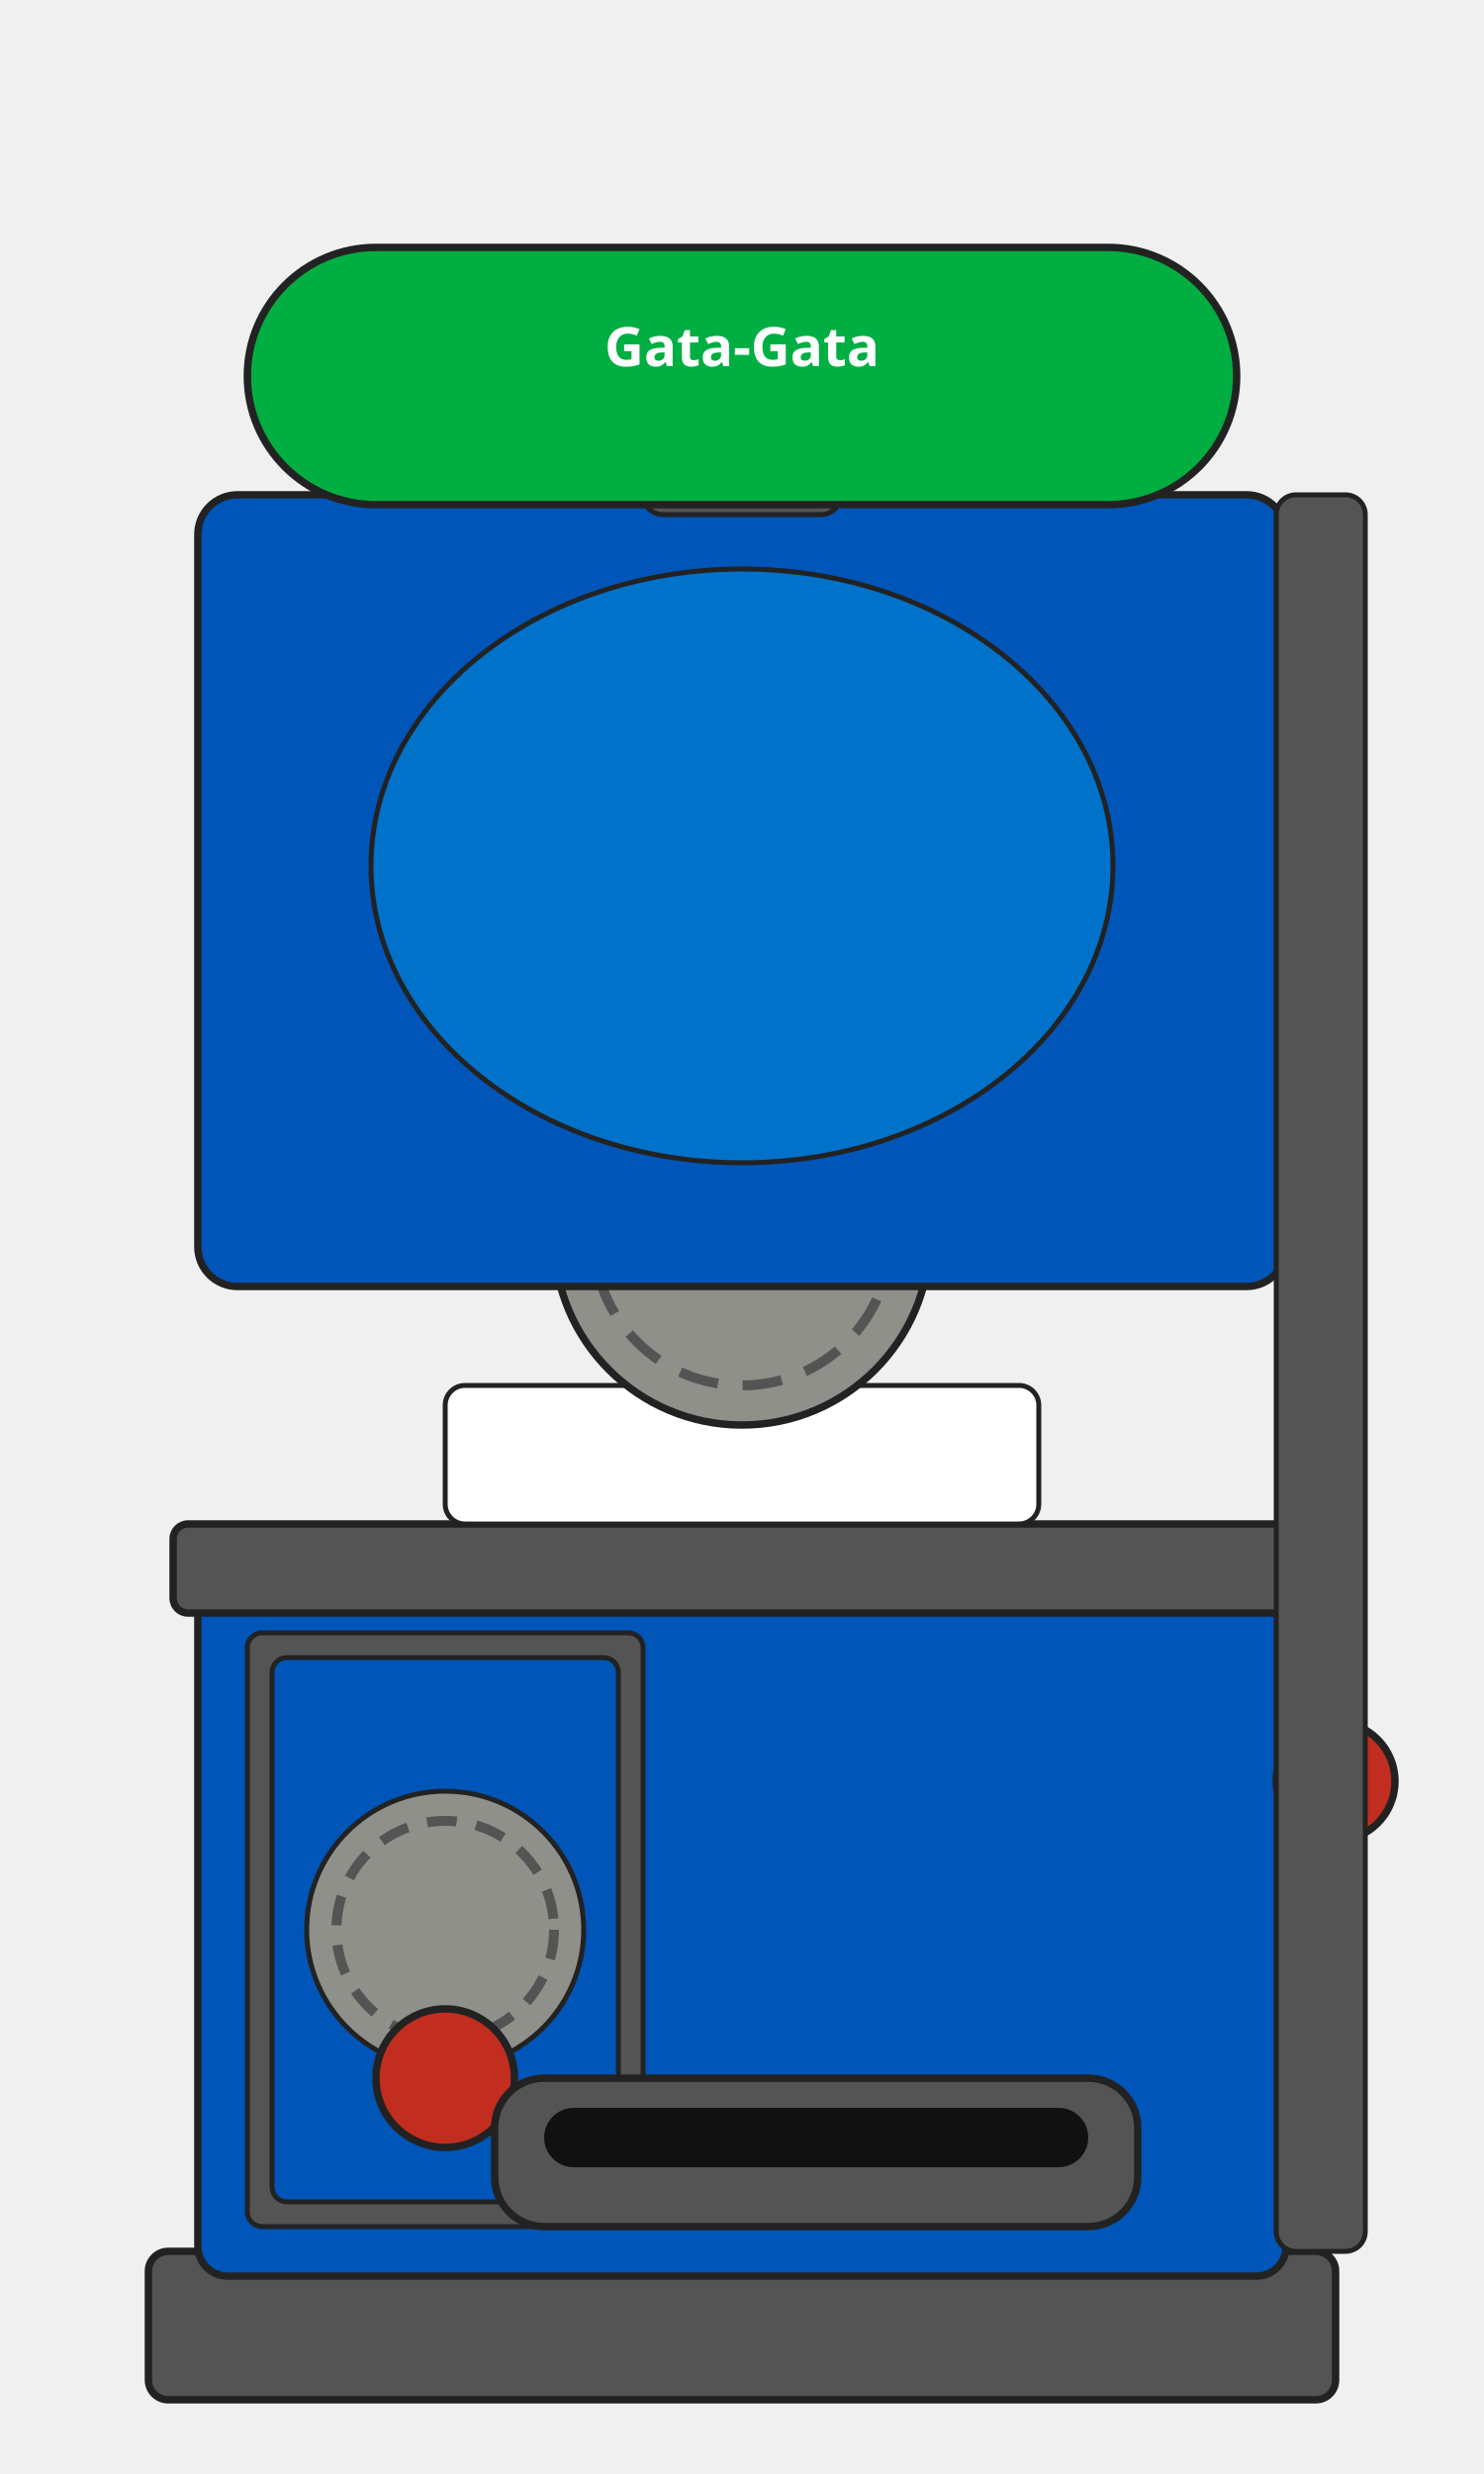
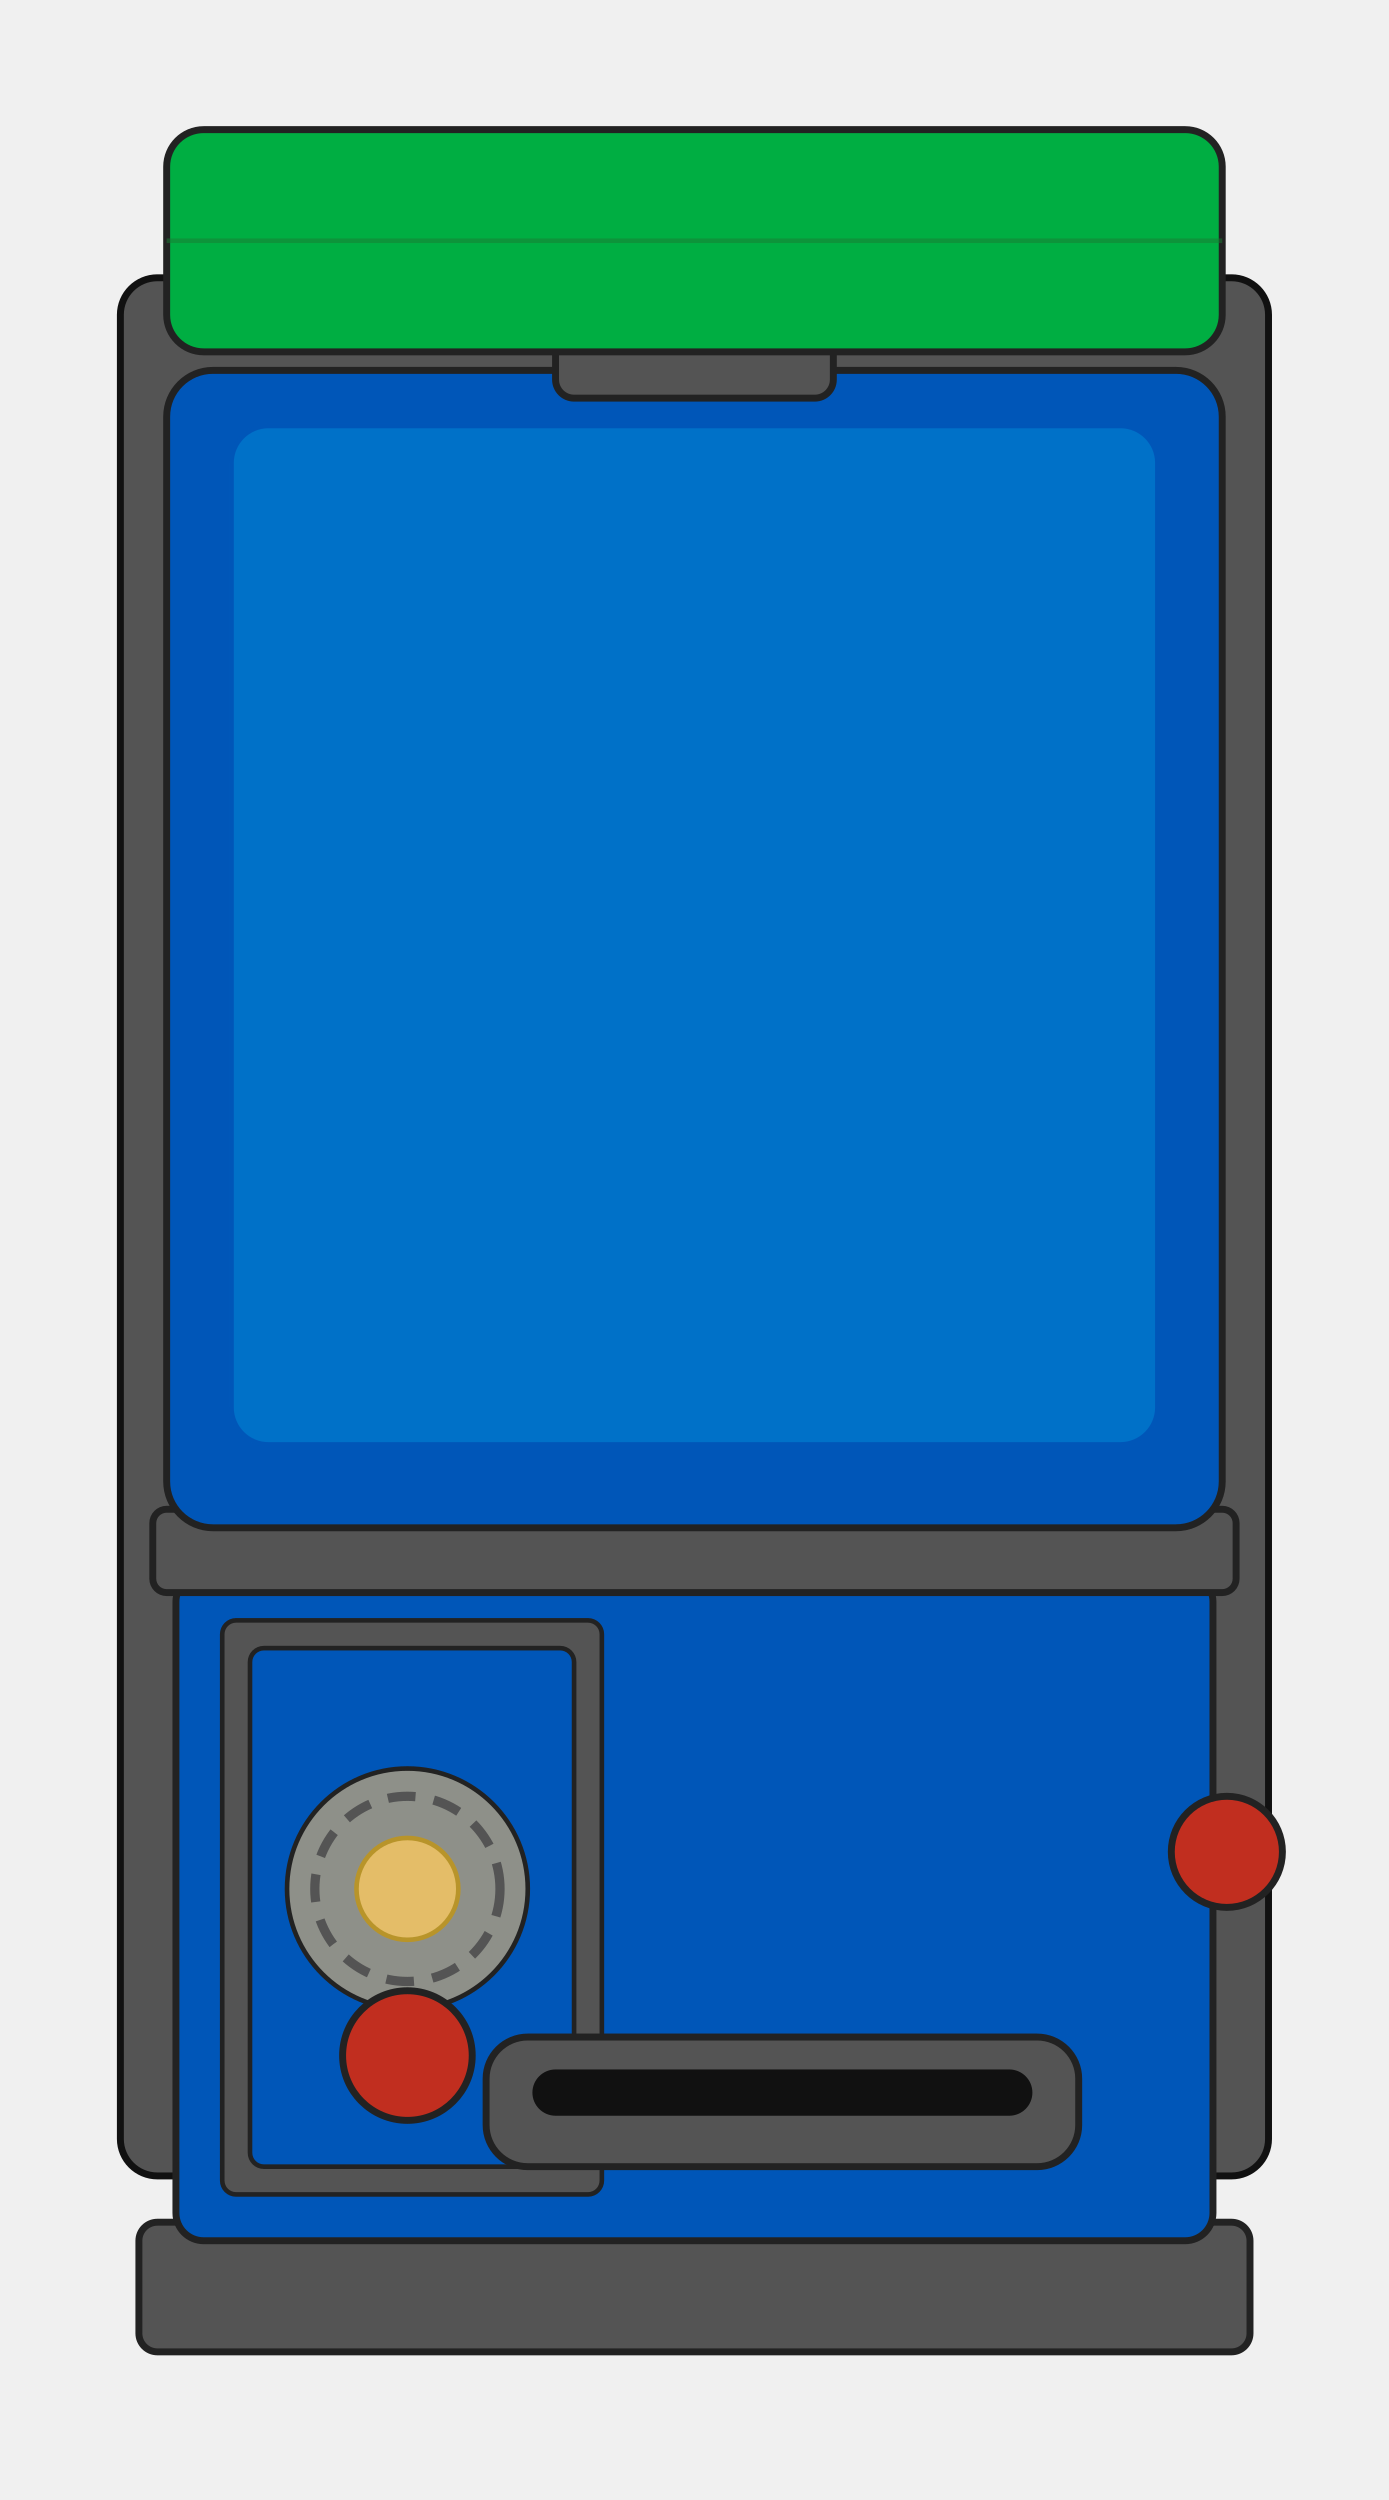
- <svg xmlns="http://www.w3.org/2000/svg" viewBox="0 0 300 500" width="300" height="500">
-   <rect id="part-bottom-plate" data-part="bottom-plate" x="30" y="455" width="240" height="30" rx="4" fill="#545454" stroke="#222" stroke-width="1.5" />
-   <rect id="part-bottom-chamber" data-part="bottom-chamber" x="40" y="320" width="220" height="140" rx="6" fill="#0056B8" stroke="#222" stroke-width="1.5" />
-   <rect id="part-coin-mech-back-plate" data-part="coin-mech-back-plate" x="50" y="330" width="80" height="120" rx="3" fill="#545454" stroke="#222" stroke-width="1" />
-   <rect id="part-coin-mech-front-plate" data-part="coin-mech-front-plate" x="55" y="335" width="70" height="110" rx="3" fill="#0056B8" stroke="#222" stroke-width="1" />
-   <circle id="part-coin-mech-gear" data-part="coin-mech-gear" cx="90" cy="390" r="28" fill="#8E9089" stroke="#222" stroke-width="1" />
-   <circle cx="90" cy="390" r="22" fill="none" stroke="#545454" stroke-width="2" stroke-dasharray="6 4" />
-   <circle id="part-knob" data-part="knob" cx="90" cy="420" r="14" fill="#C12E1F" stroke="#222" stroke-width="1.5" />
-   <rect id="part-mouth" data-part="mouth" x="100" y="420" width="130" height="30" rx="10" fill="#545454" stroke="#222" stroke-width="1.5" />
-   <rect x="110" y="426" width="110" height="12" rx="6" fill="#111" />
-   <rect id="part-mid-plate" data-part="mid-plate" x="35" y="308" width="230" height="18" rx="3" fill="#545454" stroke="#222" stroke-width="1.5" />
-   <rect id="part-hole-blocker" data-part="hole-blocker" x="90" y="280" width="120" height="28" rx="4" fill="#FFFFFF" stroke="#222" stroke-width="1" />
-   <circle id="part-main-gear" data-part="main-gear" cx="150" cy="250" r="38" fill="#8E9089" stroke="#222" stroke-width="1.5" />
-   <circle cx="150" cy="250" r="30" fill="none" stroke="#545454" stroke-width="2" stroke-dasharray="8 5" />
-   <circle cx="150" cy="250" r="10" fill="#545454" />
-   <rect id="part-top-chamber" data-part="top-chamber" x="40" y="100" width="220" height="160" rx="8" fill="#0056B8" stroke="#222" stroke-width="1.5" />
-   <ellipse id="part-window" data-part="window" cx="150" cy="175" rx="75" ry="60" fill="#0086D6" fill-opacity="0.6" stroke="#222" stroke-width="1" />
-   <rect id="part-lid-lock" data-part="lid-lock" x="130" y="88" width="40" height="16" rx="4" fill="#545454" stroke="#222" stroke-width="1" />
-   <rect id="part-lid" data-part="lid" x="50" y="50" width="200" height="52" rx="26" fill="#00AE42" stroke="#222" stroke-width="1.5" />
-   <circle id="part-rear-lock-knob" data-part="rear-lock-knob" cx="270" cy="360" r="12" fill="#C12E1F" stroke="#222" stroke-width="1.5" />
-   <rect id="part-back-cover" data-part="back-cover" x="258" y="100" width="18" height="355" rx="4" fill="#545454" stroke="#222" stroke-width="1" />
-   <text x="150" y="74" text-anchor="middle" font-family="sans-serif" font-size="11" fill="#FFFFFF" font-weight="bold">Gata-Gata</text>
+ <svg xmlns="http://www.w3.org/2000/svg" viewBox="0 0 300 540" width="300" height="540">
+   <rect id="part-back-cover" data-part="back-cover" x="26" y="60" width="248" height="410" rx="8" fill="#545454" stroke="#111" stroke-width="1.5" />
+   <rect id="part-bottom-plate" data-part="bottom-plate-mouth" x="30" y="480" width="240" height="28" rx="4" fill="#545454" stroke="#222" stroke-width="1.5" />
+   <rect id="part-bottom-chamber" data-part="bottom-chamber" x="38" y="340" width="224" height="144" rx="6" fill="#0056B8" stroke="#222" stroke-width="1.5" />
+   <rect id="part-coin-mech-back-plate" data-part="coin-mech-back-plate" x="48" y="350" width="82" height="124" rx="3" fill="#545454" stroke="#222" stroke-width="1" />
+   <rect id="part-coin-mech-front-plate" data-part="coin-mech-front-plate" x="54" y="356" width="70" height="112" rx="3" fill="#0056B8" stroke="#222" stroke-width="1" />
+   <circle id="part-coin-mech-gear" data-part="coin-mech-gear" cx="88" cy="408" r="26" fill="#8E9089" stroke="#222" stroke-width="1" />
+   <circle cx="88" cy="408" r="20" fill="none" stroke="#545454" stroke-width="2" stroke-dasharray="6 4" />
+   <circle id="part-coin" data-part="coin" cx="88" cy="408" r="11" fill="#E4BD68" stroke="#B8942A" stroke-width="1" />
+   <circle id="part-knob" data-part="knob" cx="88" cy="444" r="14" fill="#C12E1F" stroke="#222" stroke-width="1.5" />
+   <rect id="part-mouth" data-part="bottom-plate-mouth" x="105" y="440" width="128" height="28" rx="9" fill="#545454" stroke="#222" stroke-width="1.5" />
+   <rect x="115" y="447" width="108" height="10" rx="5" fill="#111" />
+   <circle id="part-rear-lock-knob" data-part="rear-lock-knob" cx="265" cy="400" r="12" fill="#C12E1F" stroke="#222" stroke-width="1.5" />
+   <rect id="part-mid-plate" data-part="mid-plate" x="33" y="326" width="234" height="18" rx="3" fill="#545454" stroke="#222" stroke-width="1.5" />
+   <rect id="part-hole-blocker" data-part="hole-blocker" x="92" y="296" width="116" height="30" rx="5" fill="#FFFFFF" stroke="#AAAAAA" stroke-width="1" />
+   <circle id="part-main-gear" data-part="main-gear" cx="150" cy="258" r="38" fill="#8E9089" stroke="#222" stroke-width="1.5" />
+   <circle cx="150" cy="258" r="30" fill="none" stroke="#545454" stroke-width="2" stroke-dasharray="8 5" />
+   <circle cx="150" cy="258" r="10" fill="#545454" />
+   <rect id="part-top-chamber" data-part="top-chamber" x="36" y="80" width="228" height="250" rx="10" fill="#0056B8" stroke="#222" stroke-width="1.5" />
+   <rect id="part-window" data-part="window" x="50" y="92" width="200" height="220" rx="8" fill="#0086D6" stroke="#0056B8" stroke-width="1" opacity="0.55" />
+   <rect id="part-lid-lock" data-part="lid-lock" x="120" y="60" width="60" height="26" rx="4" fill="#545454" stroke="#222" stroke-width="1.5" />
+   <rect id="part-lid" data-part="lid" x="36" y="28" width="228" height="48" rx="8" fill="#00AE42" stroke="#222" stroke-width="1.5" />
+   <line x1="36" y1="52" x2="264" y2="52" stroke="#1a7a32" stroke-width="1" opacity="0.5" />
</svg>
